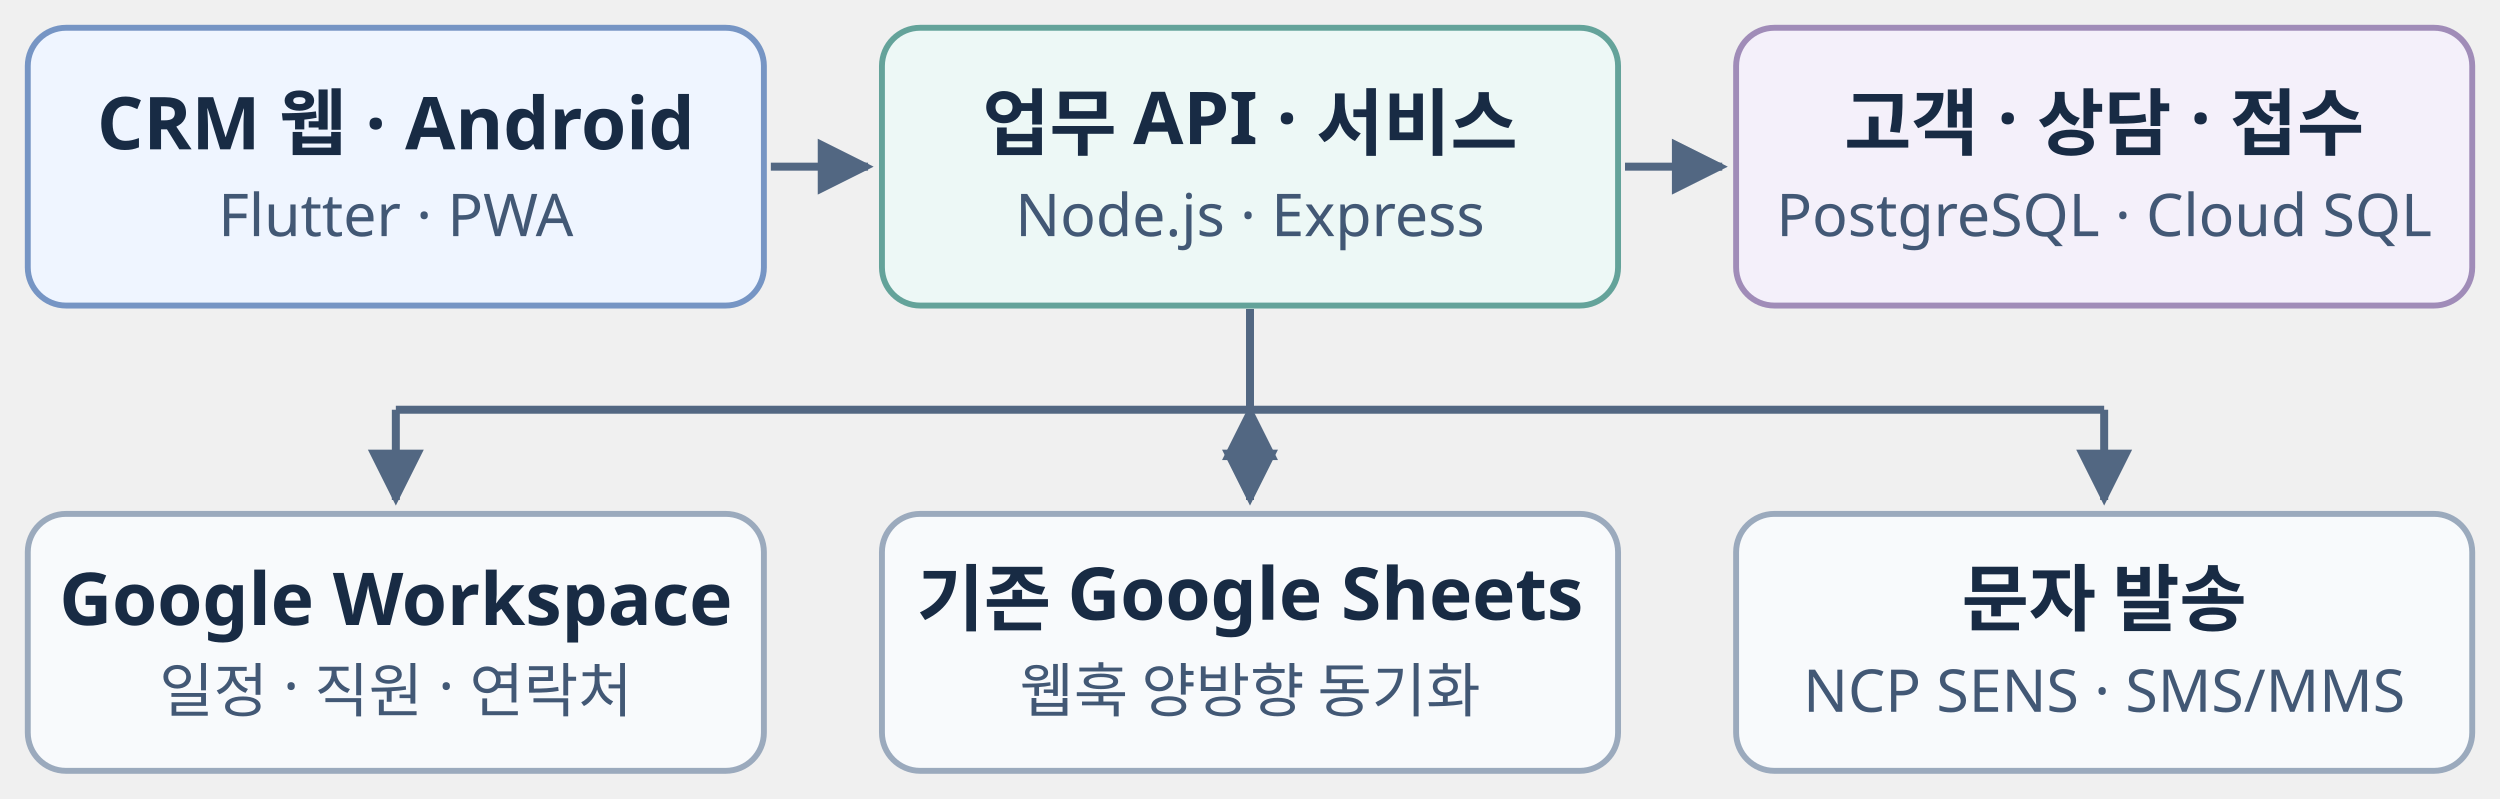
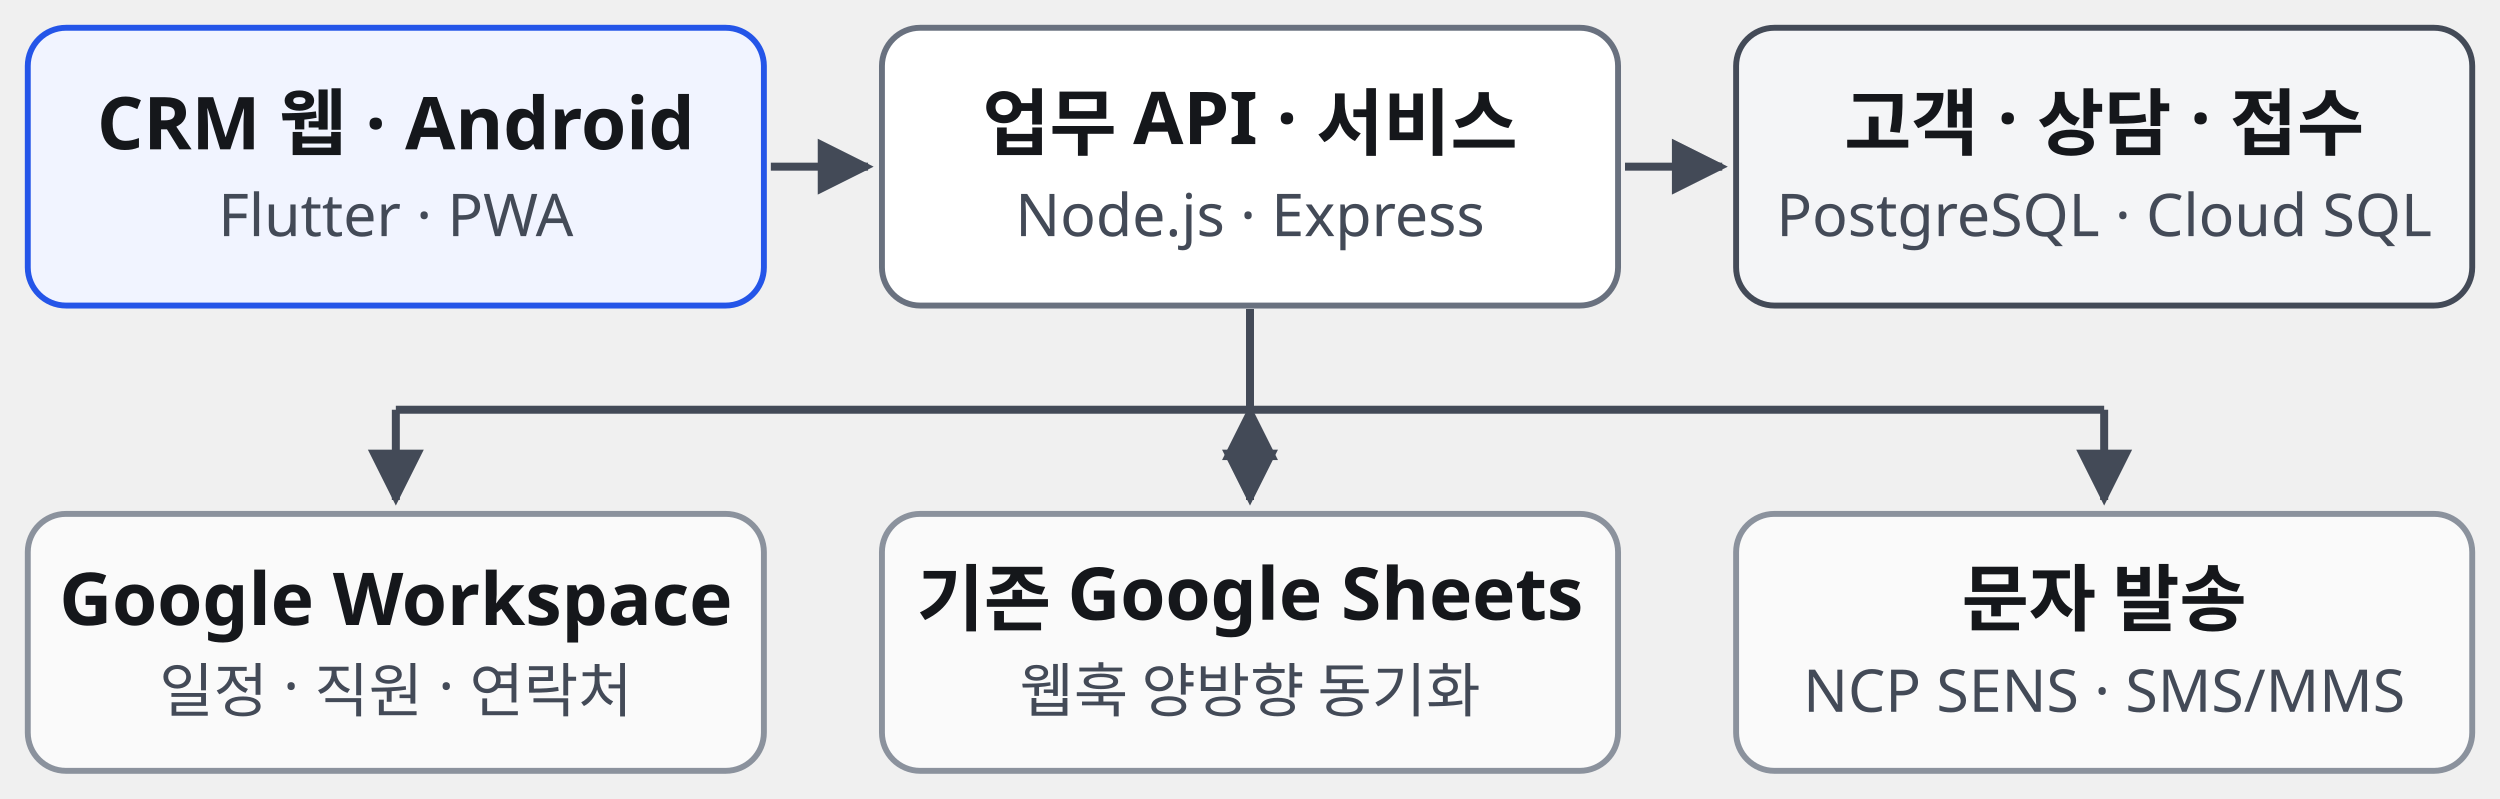
<svg xmlns="http://www.w3.org/2000/svg" width="720" height="230" viewBox="0 0 720 230" role="img" aria-labelledby="title desc">
  <defs>
    <marker id="arrow" viewBox="0 0 10 10" refX="9" refY="5" markerWidth="7" markerHeight="7" orient="auto-start-reverse">
-       <path d="M 0 0 L 10 5 L 0 10 z" fill="#526782" />
+       <path d="M 0 0 L 10 5 L 0 10 z" fill="#434a57" />
    </marker>
    <marker id="arrowStart" viewBox="0 0 10 10" refX="9" refY="5" markerWidth="7" markerHeight="7" orient="auto-start-reverse">
-       <path d="M 0 0 L 10 5 L 0 10 z" fill="#526782" />
+       <path d="M 0 0 L 10 5 L 0 10 z" fill="#434a57" />
    </marker>
  </defs>
-   <style>text{font-family:"Malgun Gothic","Apple SD Gothic Neo","Noto Sans KR",sans-serif;fill:#182b44}.label{font-size:21px;font-weight:700}.sub{font-size:17px;fill:#425875}.hint{font-size:17px;fill:#425875}.app{fill:#eff5ff;stroke:#7695c4;stroke-width:1.7}.api{fill:#edf8f6;stroke:#64a39a;stroke-width:1.7}.data{fill:#f4f0fa;stroke:#a08cb8;stroke-width:1.7}.external{fill:#f8fafc;stroke:#9baabd;stroke-width:1.7}.edge{fill:none;stroke:#526782;stroke-width:2.3;stroke-linejoin:round}.dashed{stroke-dasharray:6 4}</style>
+   <style>text{font-family:"Malgun Gothic","Apple SD Gothic Neo","Noto Sans KR",sans-serif;fill:#15171b}.label{font-size:21px;font-weight:700}.sub{font-size:17px;fill:#434a57}.hint{font-size:17px;fill:#434a57}.app{fill:#f1f4ff;stroke:#2455e8;stroke-width:1.7}.api{fill:#ffffff;stroke:#69717f;stroke-width:1.7}.data{fill:#f4f5f7;stroke:#434a57;stroke-width:1.7}.external{fill:#fafafa;stroke:#8b929d;stroke-width:1.7}.edge{fill:none;stroke:#434a57;stroke-width:2.3;stroke-linejoin:round}.dashed{stroke-dasharray:6 4}</style>
  <g>
    <rect x="8" y="8" width="212" height="80" rx="11" class="app" />
    <text x="114" y="43" class="label" text-anchor="middle">CRM 웹 · Android</text>
    <text x="114" y="68" class="sub" text-anchor="middle">Flutter · PWA</text>
  </g>
  <g>
    <rect x="254" y="8" width="212" height="80" rx="11" class="api" />
    <text x="360" y="43" class="label" text-anchor="middle">업무 API · 서비스</text>
    <text x="360" y="68" class="sub" text-anchor="middle">Node.js · Express</text>
  </g>
  <g>
    <rect x="500" y="8" width="212" height="80" rx="11" class="data" />
    <text x="606" y="43" class="label" text-anchor="middle">고객 · 상담 · 접수</text>
    <text x="606" y="68" class="sub" text-anchor="middle">PostgreSQL · Cloud SQL</text>
  </g>
  <path d="M 222 48 H 250" class="edge" marker-end="url(#arrow)" />
  <path d="M 468 48 H 496" class="edge" marker-end="url(#arrow)" />
  <path class="edge" d="M 360 89 V 118 M 114 118 H 606" />
  <path d="M 114 118 V 144" class="edge" marker-end="url(#arrow)" />
  <g>
    <rect x="8" y="148" width="212" height="74" rx="11" class="external" />
    <text x="114" y="180" class="label" text-anchor="middle">Google Workspace</text>
    <text x="114" y="205" class="sub" text-anchor="middle">일정 · 직원 · 연락처</text>
  </g>
  <path d="M 360 118 V 144" class="edge" marker-end="url(#arrow)" marker-start="url(#arrowStart)" />
  <g>
    <rect x="254" y="148" width="212" height="74" rx="11" class="external" />
    <text x="360" y="180" class="label" text-anchor="middle">기존 Google Sheets</text>
    <text x="360" y="205" class="sub" text-anchor="middle">웹훅 양방향 동기화</text>
  </g>
  <path d="M 606 118 V 144" class="edge" marker-end="url(#arrow)" />
  <g>
    <rect x="500" y="148" width="212" height="74" rx="11" class="external" />
    <text x="606" y="180" class="label" text-anchor="middle">문자 발송</text>
    <text x="606" y="205" class="sub" text-anchor="middle">NCP SENS · SMS/MMS</text>
  </g>
</svg>
